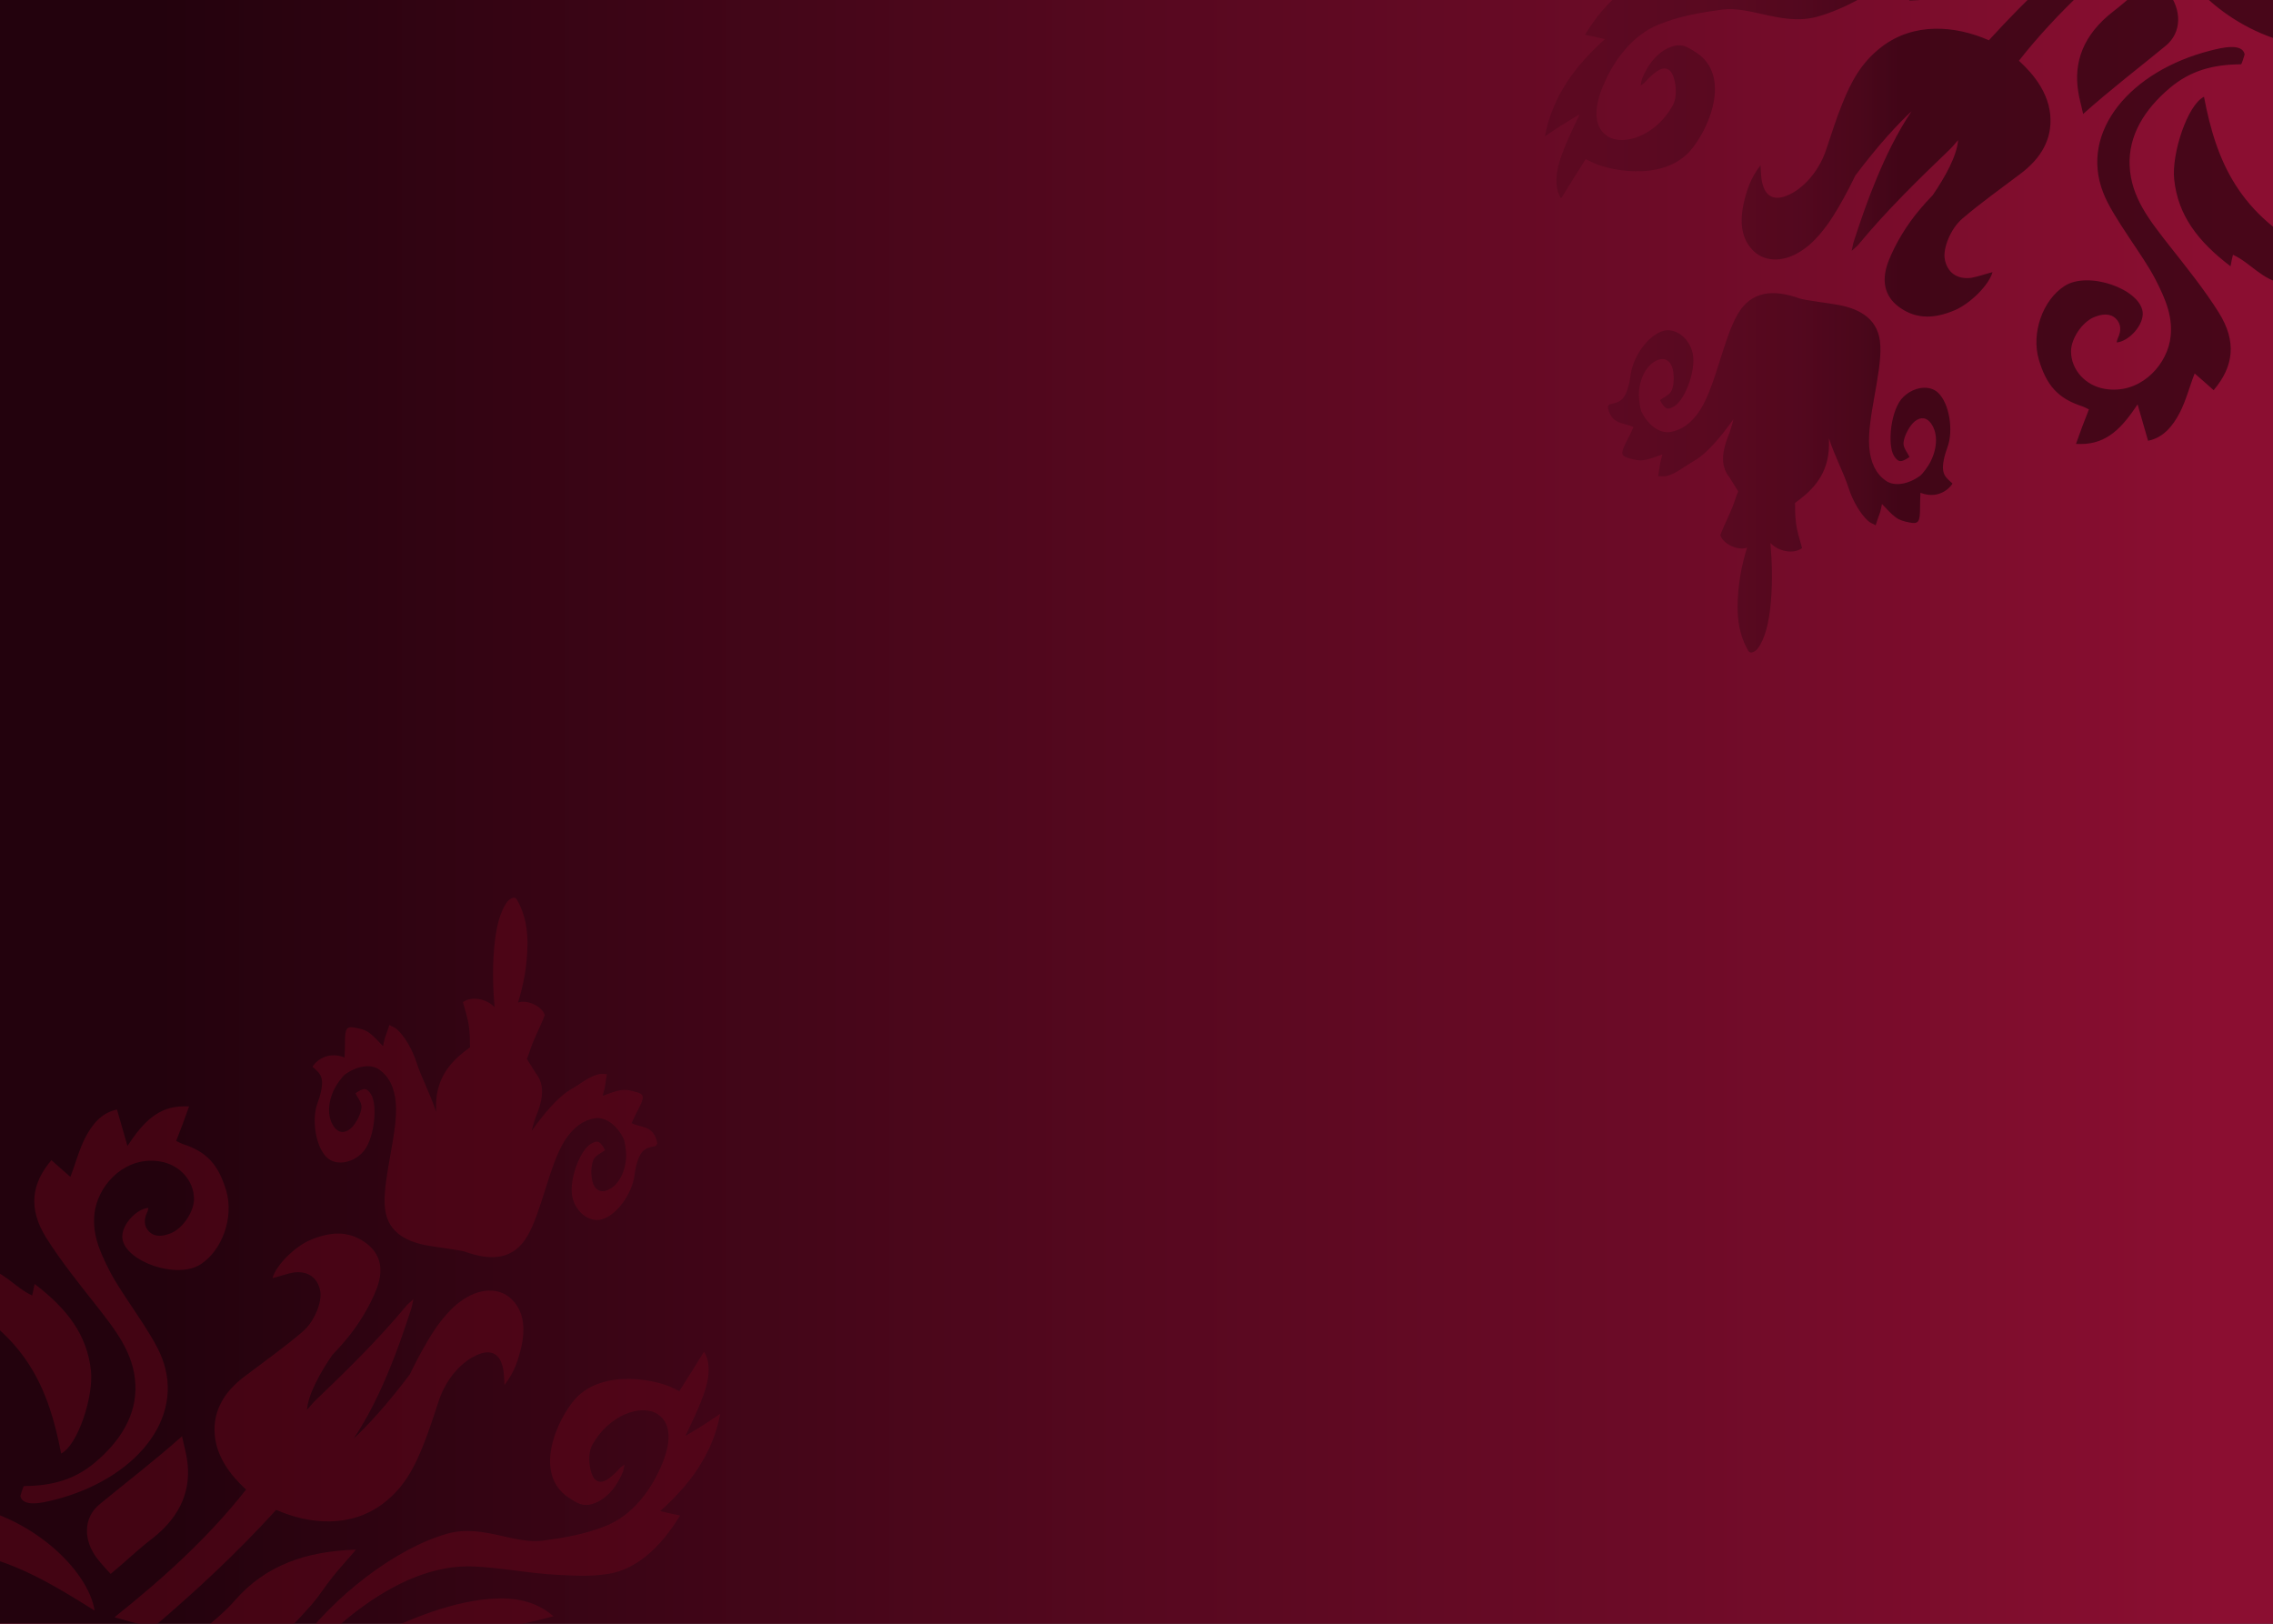
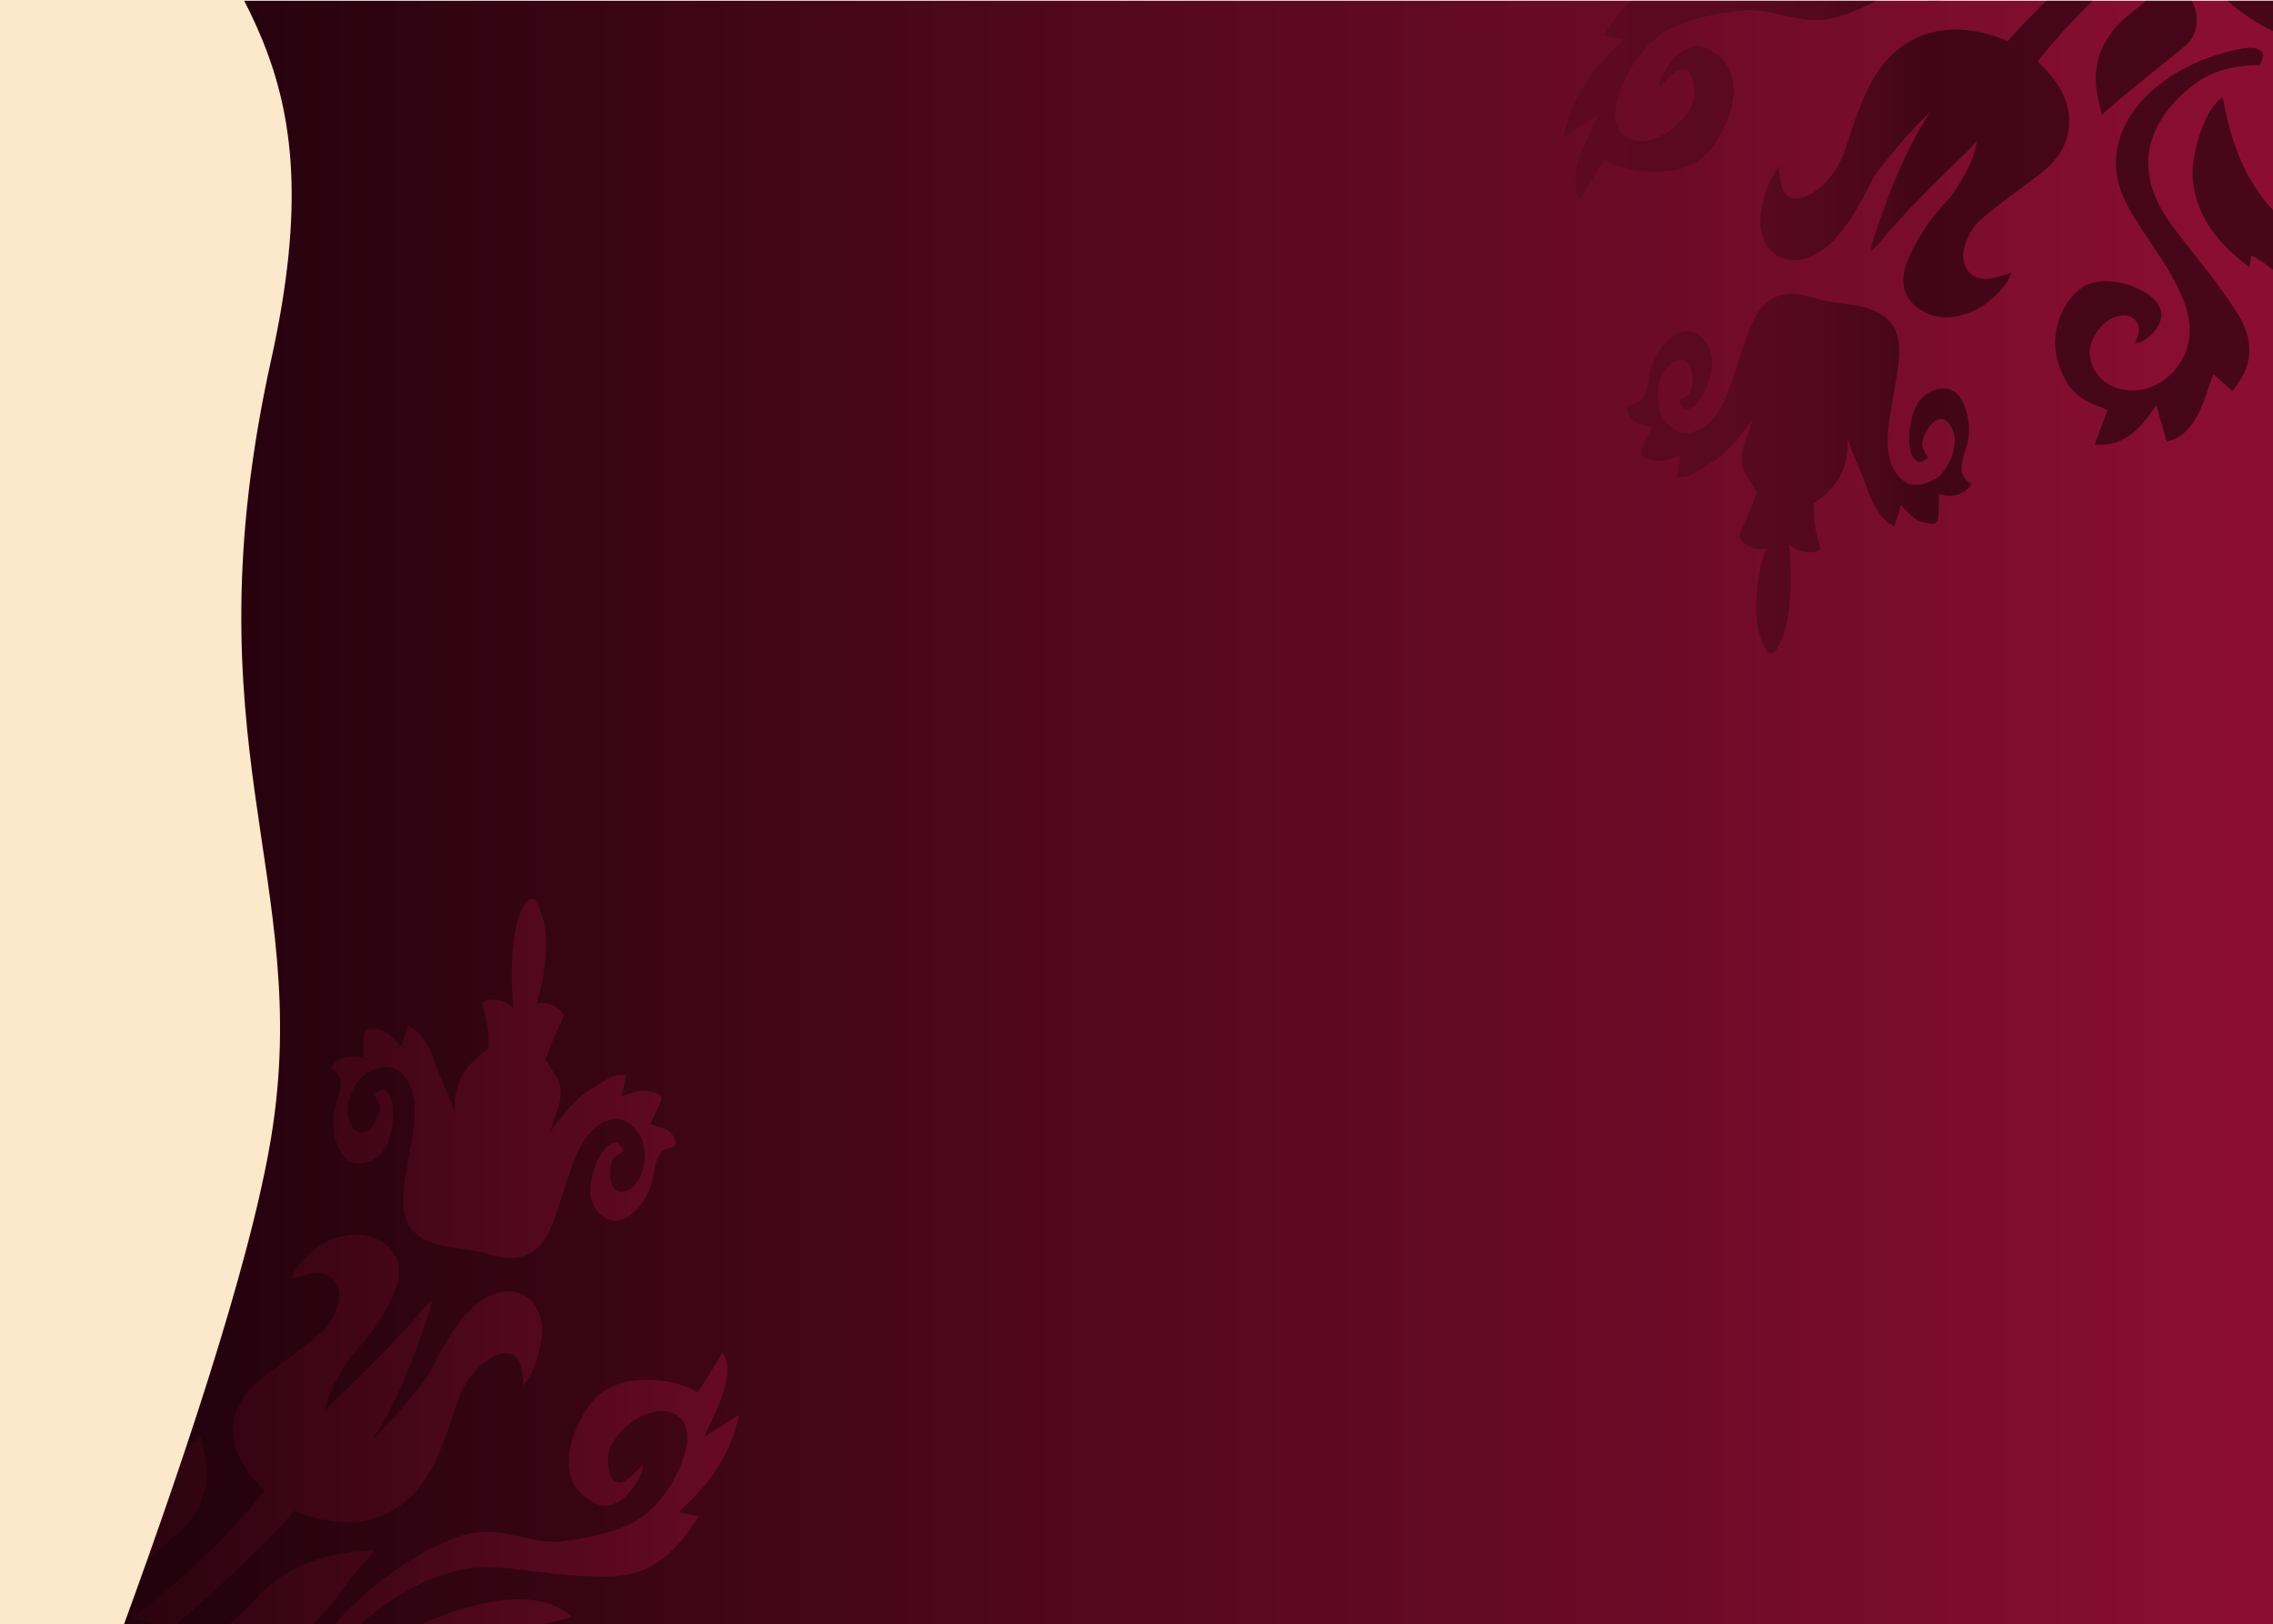
<svg xmlns="http://www.w3.org/2000/svg" xmlns:xlink="http://www.w3.org/1999/xlink" version="1.1" id="Layer_1" x="0px" y="0px" viewBox="0 0 2800 2000" style="enable-background:new 0 0 2800 2000;" xml:space="preserve">
  <style type="text/css">
- 	.st0{clip-path:url(#SVGID_3_);fill:url(#SVGID_4_);}
- 	.st1{opacity:0.5;clip-path:url(#SVGID_3_);fill:#640619;}
- 	.st2{opacity:0.65;clip-path:url(#SVGID_3_);fill:url(#SVGID_5_);}
+ 	.st0{fill:url(#SVGID_2_);}
+ 	.st1{clip-path:url(#SVGID_4_);fill:url(#SVGID_5_);}
+ 	.st2{display:none;fill:#FCE8CA;}
+ 	.st3{display:none;}
+ 	.st4{display:inline;}
+ 	.st5{fill:#FCE8CA;}
+ 	.st6{opacity:0.51;clip-path:url(#SVGID_7_);fill:url(#SVGID_8_);enable-background:new    ;}
+ 	.st7{opacity:0.65;clip-path:url(#SVGID_10_);fill:url(#SVGID_11_);enable-background:new    ;}
</style>
  <g>
-     <defs>
-       <polygon id="SVGID_1_" points="0,2000 0,0 2800,0 2800,2000   " />
-     </defs>
-     <linearGradient id="SVGID_2_" gradientUnits="userSpaceOnUse" x1="1.236651e-05" y1="1000" x2="156.049" y2="1000">
-       <stop offset="0" style="stop-color:#8B0E31" />
-       <stop offset="0.506" style="stop-color:#56081F" />
-       <stop offset="1" style="stop-color:#23020D" />
-     </linearGradient>
-     <use xlink:href="#SVGID_1_" style="overflow:visible;fill:url(#SVGID_2_);" />
-     <clipPath id="SVGID_3_">
-       <use xlink:href="#SVGID_1_" style="overflow:visible;" />
-     </clipPath>
-     <linearGradient id="SVGID_4_" gradientUnits="userSpaceOnUse" x1="-161.982" y1="1000" x2="2810.247" y2="1000">
-       <stop offset="1.717987e-02" style="stop-color:#23020D" />
-       <stop offset="0.12" style="stop-color:#23020D" />
-       <stop offset="0.524" style="stop-color:#56081F" />
-       <stop offset="0.734" style="stop-color:#6C0B27" />
-       <stop offset="0.975" style="stop-color:#8B0E31" />
-     </linearGradient>
-     <polygon class="st0" points="2845.3,-35.7 2845.3,2035.7 -45.3,2035.7 -45.3,-35.7  " />
-     <path class="st1" d="M603,1969.4c-51.9,4.4-109.1,28.2-164.1,57.9c86.7-3.2,169.6-17.1,242.8-36.5c-16.6-14.5-37.5-22-64.8-22   C612.5,1968.9,607.8,1969.1,603,1969.4 M289.1,1971.6c-13.3,15.4-31.9,29.7-47.8,43.6c29.8,5.2,59.2,8.5,88.6,10.3   c3.4-1.6,6.8-3.4,9.9-5.8c16.3-11.7,29.7-27.4,43.2-42.3c9.8-10.9,17.3-23.5,26.8-35.2c8.8-11.1,18.9-21.8,28.6-33.4   C378,1910.6,327.4,1927.5,289.1,1971.6 M-46,1863.9c-18.3-0.7-35.7-1.7-53.3-3.8c-0.2,1.5,19.5,20.4,31.1,29.2   c-8.4,7.1-16.2,13.5-24.2,19.9c84-3.3,146.4,35.6,208.9,74.5c-8-50.4-79.4-118.2-166-130.6C-48.3,1856.6-47.3,1859.9-46,1863.9    M122.7,1852.9c-20.5,16.7-20,44.7-3,66.7c5.7,7.5,12.2,13.9,16.6,19c17.8-14.6,33.1-29.6,50.3-42.8c38.2-29.4,49.2-63.5,43.7-98.7   c-1.2-8.6-3.8-17-6.1-28C189.7,1799.8,154.9,1826.3,122.7,1852.9 M836.9,1713.5c-1.6-0.9-4-1.8-6.5-3.1   c-18.2-10.2-86.2-25.5-121.1,12c-24,26.6-52.8,93.4-8.7,122.3c10.8,6.8,18.6,13.4,35.8,5.1c14.3-7.3,23.8-20.5,30.4-35.7   c1.3-2.8,1.5-5.8,2.4-10.1c-2.7,2.1-4.2,2.9-5.6,4.5c-14.2,15.5-22.5,19.5-29.4,14.8c-6.9-4.2-12.3-29.7-4.5-43.8   c20.9-37.5,60.3-50.1,79.8-38.1c15.5,9.6,19,30.2,6.6,60.8c-14.6,35.9-38.9,64.6-68.3,76.7c-26.8,11-53.1,15.3-79.4,18.8   c-16.4,1.9-32.6-1.9-49.6-5.7c-21.4-4.8-43.8-9.6-67.9-2.9c-65.1,18.6-141,78.5-184.2,138.5c8.6,0.5,17.2,0.7,25.9,0.7   c12.5-14.7,27.4-29.2,44.9-42.5c50.1-38.6,99.8-58.5,146.5-56.4c37,1.9,69.7,8.9,104,10.4c21,1,41.5,2.3,63.4-1.6   c30.6-5.6,60.4-29,86.3-71.5c-8.3-1.7-16-3.3-24.5-5.4c35.9-32.2,64.6-69.9,74-119.8c-14.9,10.3-28.6,18.9-43,27.3   c9.5-20,18.8-38.9,24.6-57.4c6.1-19.6,5.4-35.5-1.6-46.3C857,1681.4,847.9,1696.5,836.9,1713.5 M-11.1,1598.1   c-16.8-1-50.4-2.3-50.7-1c94.1,47.6,121.8,113,137.1,193.2c20.3-9.8,40.2-70.3,36.7-102c-4.7-44.1-29.2-76.2-69.4-106.8   c-1.1,6.1-1.8,9.6-3,14.2c-21.9-10-35.6-31.3-63.5-35.8C-19.4,1573.6-15.4,1585.7-11.1,1598.1 M382.2,1527.4L382.2,1527.4   c-19.2,8.2-42.2,31.1-46.5,46.9c9.4-2.4,18.1-5.6,26.2-7c17.6-2.2,29.5,6.5,32.6,22.8c2.6,13.9-7.6,38.3-21.6,50.1   c-22.8,19.5-47,36.6-70.6,54.5c-27.6,20.3-39.9,44.5-37.8,71.9c2.5,36.7,33.3,62.8,38.7,68.1c-47.8,60.7-104.5,111.3-162.1,157.3   c15.9,4.6,31.7,9,47.6,12.5c52-44.2,102.6-91.1,151.5-144.8c41.6,18.3,92.6,22.4,132.5-8.4c25.7-19.9,37.6-44,47.9-69.3   c7.8-19.1,13.8-38.6,20.4-58.1c9.2-26.5,28.4-47.9,48.6-55.8c18.5-7.2,29.6,1.9,31.2,26.1c0.1,3.2,0.3,6.2,0.7,11.5   c12.7-16.1,17.4-32.4,20.9-47.6c6.2-29-0.6-46.8-12.8-58.4c-14.5-13.5-38.8-14.6-63.5,4.2c-9.7,6.9-22,20.9-31,34.5   c-11.8,18-21.4,36.2-30.4,54.7c-29.2,38.8-53,64-69.2,79.1c18-26.9,31.7-55.4,43.6-84.2c10.4-24.9,19-50.1,27.3-75.5   c1.1-3.1,1.6-6.5,2.8-12.2c-4.4,4.2-6.9,5.8-8.8,8.3c-34.5,41.7-73.3,79.5-111.9,116.5c-3.8,3.6-6.8,7.7-10.4,11.6   c1.6-19.9,16.2-45.7,31.4-68c5.7-5.8,11-11.6,16.1-17.8c15.8-18.7,29.6-41.3,38.2-63.1c11.1-28.6,1.6-47-15-58.1   c-9.7-6.6-20.4-10.3-32.6-10.3C406.2,1519.5,394.7,1522.1,382.2,1527.4 M157,1411.5c-4.1-14.5-8.4-29.1-12.9-44.8   c-19.1,3.8-30.5,18.4-38.8,34.1c-8.1,15.6-12.3,32.9-18.6,48.8c-7.7-6.6-15.5-13.6-23.4-20.6c-24.7,29.2-28.7,59.7-6.4,95.5   c18.3,29.1,39.9,55.8,60.7,82.2c23.6,30.3,47.5,59.2,49.2,98.8c1.7,37-18.2,69.4-49.6,95.8c-25,21.1-52.7,28.9-87.5,29.1   c-1.1,0-4,10.3-4.6,12.3c3.1,14.5,29.1,7.9,42.1,4.6c98.2-24.9,161.7-99.4,132.2-174.9c-11.3-30-49.6-77.7-64.3-106.8   c-12.2-23.8-23.2-47.9-17.9-76.2c6.5-33.2,38.9-65.7,80.1-58.8c23.4,3.8,41.8,23.1,41.7,46.6c-0.2,15.1-13.1,35.1-28,41.6   c-9.7,4-19.7,5.5-27.2-1.6c-6.8-6.8-6.8-15.3-2.3-24.5c0.7-1.5,0.9-3.1,1.3-4.9c-15.1,1.2-34.1,21.8-32,37.9   c4,28.2,67.3,50.6,96.4,31.5c26.7-17.3,41-57.8,31.5-90.4c-9.3-31.5-23.4-48-53.4-57.6c-3.2-1.3-6-2.6-8.3-3.9   c6-15.1,10.9-28.2,15.9-42.5c-1.9-0.1-3.8-0.1-5.7-0.1C194.3,1362.5,175.8,1383.2,157,1411.5 M625.1,1110.5L625.1,1110.5   c-9.2,12.1-14.2,32.2-16.4,58.1c-2.2,26.2-1.3,49.7,0.6,72.1c-9.7-10.6-28.8-14.1-39-6.3c2.7,10.4,6.2,19.9,7.5,31   c1.1,7.8,1.1,16.3,1.2,24.6c-18,13.1-38.7,31-41.5,64.3c-0.5,5.3-0.3,10.2-0.3,15.3c-6.7-21.2-18.4-42.8-24.2-61.2   c-5.3-16.4-14.7-32.1-23.9-40.4c-2.7-2.7-6.2-3.5-9.4-5.5c-2,5.5-3.6,11.2-5.6,16.2c-0.8,2.5-1.2,5.1-2.2,10   c-6.2-6.4-11.1-12.2-17.3-16.7c-4.6-3.3-10.1-4.8-15.8-5.9c-11.8-2.6-13.8,0.2-13.8,17.4c0,5.6-0.2,11.6-0.5,19   c-25.7-9.9-39.9,10.9-39.4,11.5c5.4,5.1,10.2,8.2,11.4,16c1.2,7.4-1.7,19-5.4,29c-7.4,19.9-2.4,53.7,11.8,66.9   c10.2,9.5,29.2,7.7,42.6-5.3c15.5-14.4,20.2-58.7,11.6-72.6c-5.3-8.3-8.9-8.4-19.1-1.4c2.6,5.8,8,11.4,7.3,17.9   c-0.7,7.4-5.9,17.6-11.1,23.4c-7.2,7.8-15.3,8.5-21.1,2.1c-10.1-11.4-10.3-30.9-0.9-49.4c2.6-5.1,9.3-14.5,12.7-17.1   c14.5-10.6,31.7-13.6,42.3-6.1c11.8,8.4,19,21.9,20.4,41.9c2.7,35-15.4,89.5-13.7,124.3c1.2,32.2,24.2,45,50.9,50.2   c11.8,2.3,42.3,5.8,48.6,8.1c31.8,11.4,59.5,9.7,76.4-19.7c17.4-30.1,26.9-86.9,45.5-116.8c10.8-17,23.2-25.7,37.6-28.1   c13.1-1.8,26.9,8.4,35,24.6c2,3.8,3.3,15.2,3.5,21.1c-0.4,20.6-9.7,38-23.8,43.3c-8.4,3-15.3-1-17.9-11.3c-1.9-7.4-1.8-18.9,1.1-26   c2.3-6,9.5-8.4,14.5-12.4c-5.8-10.9-9.1-12.7-17.5-7.6c-14.2,8.5-28.9,49.3-21.7,69c5.6,17.6,21.8,27.7,35.2,23.9   c19-5.4,37.2-32,40.1-53.5c1.3-10.3,4.2-21.9,8.5-28.1c4.8-6.5,10.3-7.1,17.8-8.9c0.5-0.2,1-1.5,2-3c-4.1-22.5-19.6-18.9-31.7-25   c3.1-6.9,5.6-12.1,8.4-17.3c8-15.3,7.5-18.7-4.3-21.4c-5.4-1.5-11-2.9-16.8-1.9c-7.4,1-14.6,4.2-23,7c1.3-4.9,2.1-7.4,2.6-9.8   c0.8-5.6,1.9-11.5,2.7-17.1c-1.5,0.2-2.8,0.2-4,0c-2.4,0-4.7-0.2-7.2,0.5c-11.8,3.3-19.7,10.7-34.8,19.5c-14,8.3-32,29.2-46.7,50.2   c1.7-7.3,3.8-14.4,6.5-20.9c9.5-24.2,7.7-39.1-1.7-50.7l-10.7-17.3c1.1-2.5,2.3-5.5,3.4-8.9c5-16.2,12.6-28.8,18.6-44.9   c-2.7-10.2-20.9-19.7-32.9-15.5c6.8-21.9,11.5-45.8,11.7-73.6c-0.2-25.4-6.2-41-13-53.1c-1-1.7-2.5-2.5-3.9-2.5   C630.2,1106,627.3,1108,625.1,1110.5" />
-     <linearGradient id="SVGID_5_" gradientUnits="userSpaceOnUse" x1="1354.827" y1="342.47" x2="2340.937" y2="342.47">
-       <stop offset="0.225" style="stop-color:#56081F" />
-       <stop offset="0.624" style="stop-color:#54081E" />
-       <stop offset="0.768" style="stop-color:#4D071C" />
-       <stop offset="0.87" style="stop-color:#420618" />
-       <stop offset="0.953" style="stop-color:#310412" />
-       <stop offset="1" style="stop-color:#23020D" />
-     </linearGradient>
-     <path class="st2" d="M2187.2-59.8c51.9-4.4,109.1-28.2,164.1-57.9c-86.7,3.2-169.6,17.1-242.8,36.5c16.6,14.5,37.5,22,64.8,22   C2177.7-59.3,2182.4-59.6,2187.2-59.8 M2501.1-62.1c13.3-15.4,31.9-29.7,47.8-43.6c-29.8-5.2-59.2-8.5-88.6-10.3   c-3.4,1.6-6.8,3.4-9.9,5.8c-16.3,11.7-29.7,27.4-43.2,42.3c-9.8,10.9-17.3,23.5-26.8,35.2c-8.8,11.1-18.9,21.8-28.6,33.4   C2412.2-1.1,2462.9-18,2501.1-62.1 M2836.3,45.7c18.3,0.7,35.7,1.7,53.3,3.8c0.2-1.5-19.5-20.4-31.1-29.2   c8.4-7.1,16.2-13.5,24.2-19.9c-84,3.3-146.4-35.6-208.9-74.5c8,50.4,79.4,118.2,166,130.6C2838.6,52.9,2837.6,49.6,2836.3,45.7    M2667.6,56.6c20.5-16.7,20-44.7,3-66.7c-5.7-7.5-12.2-13.9-16.6-19c-17.8,14.6-33.1,29.6-50.3,42.8   c-38.2,29.4-49.2,63.5-43.7,98.7c1.2,8.6,3.8,17,6.1,28C2600.5,109.7,2635.3,83.2,2667.6,56.6 M1953.3,196c1.6,0.9,4,1.8,6.5,3.1   c18.2,10.2,86.2,25.5,121.1-12c24-26.6,52.8-93.4,8.7-122.3c-10.8-6.8-18.6-13.4-35.8-5.1c-14.3,7.3-23.8,20.5-30.4,35.7   c-1.3,2.8-1.5,5.8-2.4,10.1c2.7-2.1,4.2-2.9,5.6-4.5c14.2-15.5,22.5-19.5,29.4-14.8c6.9,4.2,12.3,29.7,4.5,43.8   c-20.9,37.5-60.3,50.1-79.8,38.1c-15.5-9.6-19-30.2-6.6-60.8c14.6-35.9,38.9-64.6,68.3-76.7c26.8-11,53.1-15.3,79.4-18.8   c16.4-1.9,32.6,1.9,49.6,5.7c21.4,4.8,43.8,9.6,67.9,2.9c65.1-18.6,141-78.5,184.2-138.5c-8.6-0.5-17.2-0.7-25.9-0.7   c-12.5,14.7-27.4,29.2-44.9,42.5c-50.1,38.6-99.8,58.5-146.5,56.4c-37-1.9-69.7-8.9-104-10.4c-21-1-41.5-2.3-63.4,1.6   c-30.6,5.6-60.4,29-86.3,71.5c8.3,1.7,16,3.3,24.5,5.4c-35.9,32.2-64.6,69.9-74,119.8c14.9-10.3,28.6-18.9,43-27.3   c-9.5,20-18.8,38.9-24.6,57.4c-6.1,19.6-5.4,35.5,1.6,46.3C1933.2,228.1,1942.4,213.1,1953.3,196 M2801.4,311.4   c16.8,1,50.4,2.3,50.7,1c-94.1-47.6-121.8-113-137.1-193.2c-20.3,9.8-40.2,70.3-36.7,102c4.7,44.1,29.2,76.2,69.4,106.8   c1.1-6.1,1.8-9.6,3-14.2c21.9,10,35.6,31.3,63.5,35.8C2809.7,335.9,2805.6,323.9,2801.4,311.4 M2408,382.1L2408,382.1   c19.2-8.2,42.2-31.1,46.5-46.9c-9.4,2.4-18.1,5.6-26.2,7c-17.6,2.2-29.5-6.5-32.6-22.8c-2.6-13.9,7.6-38.3,21.6-50.1   c22.8-19.5,47-36.6,70.6-54.5c27.6-20.3,39.9-44.5,37.8-71.9c-2.5-36.7-33.3-62.8-38.7-68.1c47.8-60.7,104.5-111.3,162.1-157.3   c-15.9-4.6-31.7-9-47.6-12.5C2549.6-51,2499-4.1,2450,49.6c-41.6-18.3-92.6-22.4-132.5,8.4c-25.7,19.9-37.6,44-47.9,69.3   c-7.8,19.1-13.8,38.6-20.4,58.1c-9.2,26.5-28.4,47.9-48.6,55.8c-18.5,7.2-29.6-1.9-31.2-26.1c-0.1-3.2-0.3-6.2-0.7-11.5   c-12.7,16.1-17.4,32.4-20.9,47.6c-6.2,29,0.6,46.8,12.8,58.4c14.5,13.5,38.8,14.6,63.5-4.2c9.7-6.9,22-20.9,31-34.5   c11.8-18,21.4-36.2,30.4-54.7c29.2-38.8,53-64,69.2-79.1c-18,26.9-31.7,55.4-43.6,84.2c-10.4,24.9-19,50.1-27.3,75.5   c-1.1,3.1-1.6,6.5-2.8,12.2c4.4-4.2,6.9-5.8,8.8-8.3c34.5-41.7,73.3-79.5,111.9-116.5c3.8-3.6,6.8-7.7,10.4-11.6   c-1.6,19.9-16.2,45.7-31.4,68c-5.7,5.8-11,11.6-16.1,17.8c-15.8,18.7-29.6,41.3-38.2,63.1c-11.1,28.6-1.6,47,15,58.1   c9.7,6.6,20.4,10.3,32.6,10.3C2384.1,390,2395.5,387.4,2408,382.1 M2633.2,498.1c4.1,14.5,8.4,29.1,12.9,44.8   c19.1-3.8,30.5-18.4,38.8-34.1c8.1-15.6,12.3-32.9,18.6-48.8c7.7,6.6,15.5,13.6,23.4,20.6c24.7-29.2,28.7-59.7,6.4-95.5   c-18.3-29.1-39.9-55.8-60.7-82.2c-23.6-30.3-47.5-59.2-49.2-98.8c-1.7-37,18.2-69.4,49.6-95.8c25-21.1,52.7-28.9,87.5-29.1   c1.1,0,4-10.3,4.6-12.3c-3.1-14.5-29.1-7.9-42.1-4.6c-98.2,24.9-161.7,99.4-132.2,174.9c11.3,30,49.6,77.7,64.3,106.8   c12.2,23.8,23.2,47.9,17.9,76.2c-6.5,33.2-38.9,65.7-80.1,58.8c-23.4-3.8-41.8-23.1-41.7-46.6c0.2-15.1,13.1-35.1,28-41.6   c9.7-4,19.7-5.5,27.2,1.6c6.8,6.8,6.8,15.3,2.3,24.5c-0.7,1.5-0.9,3.1-1.3,4.9c15.1-1.2,34.1-21.8,32-37.9   c-4-28.2-67.3-50.6-96.4-31.5c-26.7,17.3-41,57.8-31.5,90.4c9.3,31.5,23.4,48,53.4,57.6c3.2,1.3,6,2.6,8.3,3.9   c-6,15.1-10.9,28.2-15.9,42.5c1.9,0.1,3.8,0.1,5.7,0.1C2595.9,547,2614.4,526.3,2633.2,498.1 M2165.1,799L2165.1,799   c9.2-12.1,14.2-32.2,16.4-58.1c2.2-26.2,1.3-49.7-0.6-72.1c9.7,10.6,28.8,14.1,39,6.3c-2.7-10.4-6.2-19.9-7.5-31   c-1.1-7.8-1.1-16.3-1.2-24.6c18-13.1,38.7-31,41.5-64.3c0.5-5.3,0.3-10.2,0.3-15.3c6.7,21.2,18.4,42.8,24.2,61.2   c5.3,16.4,14.7,32.1,23.9,40.4c2.7,2.7,6.2,3.5,9.4,5.5c2-5.5,3.6-11.2,5.6-16.2c0.8-2.5,1.2-5.1,2.2-10   c6.2,6.4,11.1,12.2,17.3,16.7c4.6,3.3,10.1,4.8,15.8,5.9c11.8,2.6,13.8-0.2,13.8-17.4c0-5.6,0.2-11.6,0.5-19   c25.7,9.9,39.9-10.9,39.4-11.5c-5.4-5.1-10.2-8.2-11.4-16c-1.2-7.4,1.7-19,5.4-29c7.4-19.9,2.4-53.7-11.8-66.9   c-10.2-9.5-29.2-7.7-42.6,5.3c-15.5,14.4-20.2,58.7-11.6,72.6c5.3,8.3,8.9,8.4,19.1,1.4c-2.6-5.8-8-11.4-7.3-17.9   c0.7-7.4,5.9-17.6,11.1-23.4c7.2-7.8,15.3-8.5,21.1-2.1c10.1,11.4,10.3,30.9,0.9,49.4c-2.6,5.1-9.3,14.5-12.7,17.1   c-14.5,10.6-31.7,13.6-42.3,6.1c-11.8-8.4-19-21.9-20.4-41.9c-2.7-35,15.4-89.5,13.7-124.3c-1.2-32.2-24.2-45-50.9-50.2   c-11.8-2.3-42.3-5.8-48.6-8.1c-31.8-11.4-59.5-9.7-76.4,19.7c-17.4,30.1-26.9,86.9-45.5,116.8c-10.8,17-23.2,25.7-37.6,28.1   c-13.1,1.8-26.9-8.4-35-24.6c-2-3.8-3.3-15.2-3.5-21.1c0.4-20.6,9.7-38,23.8-43.3c8.4-3,15.3,1,17.9,11.3c1.9,7.4,1.8,18.9-1.1,26   c-2.3,6-9.5,8.4-14.5,12.4c5.8,10.9,9.1,12.7,17.5,7.6c14.2-8.5,28.9-49.3,21.7-69c-5.6-17.6-21.8-27.7-35.2-23.9   c-19,5.4-37.2,32-40.1,53.5c-1.3,10.3-4.2,21.9-8.5,28.1c-4.8,6.5-10.3,7.1-17.8,8.9c-0.5,0.2-1,1.5-2,3   c4.1,22.5,19.6,18.9,31.7,25c-3.1,6.9-5.6,12.1-8.4,17.3c-8,15.3-7.5,18.7,4.3,21.4c5.4,1.5,11,2.9,16.8,1.9c7.4-1,14.6-4.2,23-7   c-1.3,4.9-2.1,7.4-2.6,9.8c-0.8,5.6-1.9,11.5-2.7,17.1c1.5-0.2,2.8-0.2,4,0c2.4,0,4.7,0.2,7.2-0.5c11.8-3.3,19.7-10.7,34.8-19.5   c14-8.3,32-29.2,46.7-50.2c-1.7,7.3-3.8,14.4-6.5,20.9c-9.5,24.2-7.7,39.1,1.7,50.7l10.7,17.3c-1.1,2.5-2.3,5.5-3.4,8.9   c-5,16.2-12.6,28.8-18.6,44.9c2.7,10.2,20.9,19.7,32.9,15.5c-6.8,21.9-11.5,45.8-11.7,73.6c0.2,25.4,6.2,41,13,53.1   c1,1.7,2.5,2.5,3.9,2.5C2160,803.6,2162.9,801.6,2165.1,799" />
+     <g>
+       <linearGradient id="SVGID_2_" gradientUnits="userSpaceOnUse" x1="23" y1="999" x2="179.049" y2="999" gradientTransform="matrix(1 0 0 -1 0 2000)">
+         <stop offset="0" style="stop-color:#8B0E31" />
+         <stop offset="0.506" style="stop-color:#56081F" />
+         <stop offset="1" style="stop-color:#23020D" />
+       </linearGradient>
+       <polygon id="SVGID_1_" class="st0" points="23,2001 23,1 2823,1 2823,2001   " />
+     </g>
+     <g>
+       <defs>
+         <rect id="SVGID_3_" x="23" y="1" width="2800" height="2000" />
+       </defs>
+       <clipPath id="SVGID_4_">
+         <use xlink:href="#SVGID_3_" style="overflow:visible;" />
+       </clipPath>
+       <linearGradient id="SVGID_5_" gradientUnits="userSpaceOnUse" x1="-138.982" y1="999" x2="2833.247" y2="999" gradientTransform="matrix(1 0 0 -1 0 2000)">
+         <stop offset="1.717987e-02" style="stop-color:#23020D" />
+         <stop offset="0.12" style="stop-color:#23020D" />
+         <stop offset="0.524" style="stop-color:#56081F" />
+         <stop offset="0.734" style="stop-color:#6C0B27" />
+         <stop offset="0.975" style="stop-color:#8B0E31" />
+       </linearGradient>
+       <polygon class="st1" points="2868.3,-34.7 2868.3,2036.7 -22.3,2036.7 -22.3,-34.7   " />
+     </g>
+     <g>
+       <polygon class="st2" points="123.9,2084.7 -38.2,2084.7 -34.9,-34.7 127.1,-34.7   " />
+       <g class="st3">
+         <g class="st4">
+           <g>
+             <polygon class="st5" points="235.2,127.1 120.7,0.2 120.7,253.9      " />
+             <polygon class="st5" points="235.2,380.8 120.7,253.9 120.7,507.6      " />
+           </g>
+           <g>
+             <polygon class="st5" points="235.2,634.5 120.7,507.6 120.7,761.3      " />
+             <polygon class="st5" points="235.2,888.2 120.7,761.3 120.7,1015      " />
+           </g>
+         </g>
+         <g class="st4">
+           <g>
+             <polygon class="st5" points="235.2,1151.1 120.7,1024.2 120.7,1277.9      " />
+             <polygon class="st5" points="235.2,1404.8 120.7,1277.9 120.7,1531.6      " />
+           </g>
+           <g>
+             <polygon class="st5" points="235.2,1658.5 120.7,1531.6 120.7,1785.3      " />
+             <polygon class="st5" points="235.2,1912.2 120.7,1785.3 120.7,2039      " />
+           </g>
+         </g>
+       </g>
+     </g>
+     <g>
+       <defs>
+         <rect id="SVGID_6_" x="23" y="1" width="2800" height="2000" />
+       </defs>
+       <clipPath id="SVGID_7_">
+         <use xlink:href="#SVGID_6_" style="overflow:visible;" />
+       </clipPath>
+       <linearGradient id="SVGID_8_" gradientUnits="userSpaceOnUse" x1="-76.302" y1="1568" x2="910.2" y2="1568">
+         <stop offset="1.717987e-02" style="stop-color:#23020D" />
+         <stop offset="0.12" style="stop-color:#23020D" />
+         <stop offset="0.524" style="stop-color:#56081F" />
+         <stop offset="0.734" style="stop-color:#6C0B27" />
+         <stop offset="0.975" style="stop-color:#8B0E31" />
+       </linearGradient>
+       <path class="st6" d="M626,1970.4c-51.9,4.4-109.1,28.2-164.1,57.9c86.7-3.2,169.6-17.1,242.8-36.5c-16.6-14.5-37.5-22-64.8-22    C635.5,1969.9,630.8,1970.1,626,1970.4 M312.1,1972.6c-13.3,15.4-31.9,29.7-47.8,43.6c29.8,5.2,59.2,8.5,88.6,10.3    c3.4-1.6,6.8-3.4,9.9-5.8c16.3-11.7,29.7-27.4,43.2-42.3c9.8-10.9,17.3-23.5,26.8-35.2c8.8-11.1,18.9-21.8,28.6-33.4    C401,1911.6,350.4,1928.5,312.1,1972.6 M-23,1864.9c-18.3-0.7-35.7-1.7-53.3-3.8c-0.2,1.5,19.5,20.4,31.1,29.2    c-8.4,7.1-16.2,13.5-24.2,19.9c84-3.3,146.4,35.6,208.9,74.5c-8-50.4-79.4-118.2-166-130.6C-25.3,1857.6-24.3,1860.9-23,1864.9     M145.7,1853.9c-20.5,16.7-20,44.7-3,66.7c5.7,7.5,12.2,13.9,16.6,19c17.8-14.6,33.1-29.6,50.3-42.8    c38.2-29.4,49.2-63.5,43.7-98.7c-1.2-8.6-3.8-17-6.1-28C212.7,1800.8,177.9,1827.3,145.7,1853.9 M859.9,1714.5    c-1.6-0.9-4-1.8-6.5-3.1c-18.2-10.2-86.2-25.5-121.1,12c-24,26.6-52.8,93.4-8.7,122.3c10.8,6.8,18.6,13.4,35.8,5.1    c14.3-7.3,23.8-20.5,30.4-35.7c1.3-2.8,1.5-5.8,2.4-10.1c-2.7,2.1-4.2,2.9-5.6,4.5c-14.2,15.5-22.5,19.5-29.4,14.8    c-6.9-4.2-12.3-29.7-4.5-43.8c20.9-37.5,60.3-50.1,79.8-38.1c15.5,9.6,19,30.2,6.6,60.8c-14.6,35.9-38.9,64.6-68.3,76.7    c-26.8,11-53.1,15.3-79.4,18.8c-16.4,1.9-32.6-1.9-49.6-5.7c-21.4-4.8-43.8-9.6-67.9-2.9c-65.1,18.6-141,78.5-184.2,138.5    c8.6,0.5,17.2,0.7,25.9,0.7c12.5-14.7,27.4-29.2,44.9-42.5c50.1-38.6,99.8-58.5,146.5-56.4c37,1.9,69.7,8.9,104,10.4    c21,1,41.5,2.3,63.4-1.6c30.6-5.6,60.4-29,86.3-71.5c-8.3-1.7-16-3.3-24.5-5.4c35.9-32.2,64.6-69.9,74-119.8    c-14.9,10.3-28.6,18.9-43,27.3c9.5-20,18.8-38.9,24.6-57.4c6.1-19.6,5.4-35.5-1.6-46.3C880,1682.4,870.9,1697.5,859.9,1714.5     M11.9,1599.1c-16.8-1-50.4-2.3-50.7-1c94.1,47.6,121.8,113,137.1,193.2c20.3-9.8,40.2-70.3,36.7-102    c-4.7-44.1-29.2-76.2-69.4-106.8c-1.1,6.1-1.8,9.6-3,14.2c-21.9-10-35.6-31.3-63.5-35.8C3.6,1574.6,7.6,1586.7,11.9,1599.1     M405.2,1528.4L405.2,1528.4c-19.2,8.2-42.2,31.1-46.5,46.9c9.4-2.4,18.1-5.6,26.2-7c17.6-2.2,29.5,6.5,32.6,22.8    c2.6,13.9-7.6,38.3-21.6,50.1c-22.8,19.5-47,36.6-70.6,54.5c-27.6,20.3-39.9,44.5-37.8,71.9c2.5,36.7,33.3,62.8,38.7,68.1    c-47.8,60.7-104.5,111.3-162.1,157.3c15.9,4.6,31.7,9,47.6,12.5c52-44.2,102.6-91.1,151.5-144.8c41.6,18.3,92.6,22.4,132.5-8.4    c25.7-19.9,37.6-44,47.9-69.3c7.8-19.1,13.8-38.6,20.4-58.1c9.2-26.5,28.4-47.9,48.6-55.8c18.5-7.2,29.6,1.9,31.2,26.1    c0.1,3.2,0.3,6.2,0.7,11.5c12.7-16.1,17.4-32.4,20.9-47.6c6.2-29-0.6-46.8-12.8-58.4c-14.5-13.5-38.8-14.6-63.5,4.2    c-9.7,6.9-22,20.9-31,34.5c-11.8,18-21.4,36.2-30.4,54.7c-29.2,38.8-53,64-69.2,79.1c18-26.9,31.7-55.4,43.6-84.2    c10.4-24.9,19-50.1,27.3-75.5c1.1-3.1,1.6-6.5,2.8-12.2c-4.4,4.2-6.9,5.8-8.8,8.3c-34.5,41.7-73.3,79.5-111.9,116.5    c-3.8,3.6-6.8,7.7-10.4,11.6c1.6-19.9,16.2-45.7,31.4-68c5.7-5.8,11-11.6,16.1-17.8c15.8-18.7,29.6-41.3,38.2-63.1    c11.1-28.6,1.6-47-15-58.1c-9.7-6.6-20.4-10.3-32.6-10.3C429.2,1520.5,417.7,1523.1,405.2,1528.4 M180,1412.5    c-4.1-14.5-8.4-29.1-12.9-44.8c-19.1,3.8-30.5,18.4-38.8,34.1c-8.1,15.6-12.3,32.9-18.6,48.8c-7.7-6.6-15.5-13.6-23.4-20.6    c-24.7,29.2-28.7,59.7-6.4,95.5c18.3,29.1,39.9,55.8,60.7,82.2c23.6,30.3,47.5,59.2,49.2,98.8c1.7,37-18.2,69.4-49.6,95.8    c-25,21.1-52.7,28.9-87.5,29.1c-1.1,0-4,10.3-4.6,12.3c3.1,14.5,29.1,7.9,42.1,4.6c98.2-24.9,161.7-99.4,132.2-174.9    c-11.3-30-49.6-77.7-64.3-106.8c-12.2-23.8-23.2-47.9-17.9-76.2c6.5-33.2,38.9-65.7,80.1-58.8c23.4,3.8,41.8,23.1,41.7,46.6    c-0.2,15.1-13.1,35.1-28,41.6c-9.7,4-19.7,5.5-27.2-1.6c-6.8-6.8-6.8-15.3-2.3-24.5c0.7-1.5,0.9-3.1,1.3-4.9    c-15.1,1.2-34.1,21.8-32,37.9c4,28.2,67.3,50.6,96.4,31.5c26.7-17.3,41-57.8,31.5-90.4c-9.3-31.5-23.4-48-53.4-57.6    c-3.2-1.3-6-2.6-8.3-3.9c6-15.1,10.9-28.2,15.9-42.5c-1.9-0.1-3.8-0.1-5.7-0.1C217.3,1363.5,198.8,1384.2,180,1412.5     M648.1,1111.5L648.1,1111.5c-9.2,12.1-14.2,32.2-16.4,58.1c-2.2,26.2-1.3,49.7,0.6,72.1c-9.7-10.6-28.8-14.1-39-6.3    c2.7,10.4,6.2,19.9,7.5,31c1.1,7.8,1.1,16.3,1.2,24.6c-18,13.1-38.7,31-41.5,64.3c-0.5,5.3-0.3,10.2-0.3,15.3    c-6.7-21.2-18.4-42.8-24.2-61.2c-5.3-16.4-14.7-32.1-23.9-40.4c-2.7-2.7-6.2-3.5-9.4-5.5c-2,5.5-3.6,11.2-5.6,16.2    c-0.8,2.5-1.2,5.1-2.2,10c-6.2-6.4-11.1-12.2-17.3-16.7c-4.6-3.3-10.1-4.8-15.8-5.9c-11.8-2.6-13.8,0.2-13.8,17.4    c0,5.6-0.2,11.6-0.5,19c-25.7-9.9-39.9,10.9-39.4,11.5c5.4,5.1,10.2,8.2,11.4,16c1.2,7.4-1.7,19-5.4,29    c-7.4,19.9-2.4,53.7,11.8,66.9c10.2,9.5,29.2,7.7,42.6-5.3c15.5-14.4,20.2-58.7,11.6-72.6c-5.3-8.3-8.9-8.4-19.1-1.4    c2.6,5.8,8,11.4,7.3,17.9c-0.7,7.4-5.9,17.6-11.1,23.4c-7.2,7.8-15.3,8.5-21.1,2.1c-10.1-11.4-10.3-30.9-0.9-49.4    c2.6-5.1,9.3-14.5,12.7-17.1c14.5-10.6,31.7-13.6,42.3-6.1c11.8,8.4,19,21.9,20.4,41.9c2.7,35-15.4,89.5-13.7,124.3    c1.2,32.2,24.2,45,50.9,50.2c11.8,2.3,42.3,5.8,48.6,8.1c31.8,11.4,59.5,9.7,76.4-19.7c17.4-30.1,26.9-86.9,45.5-116.8    c10.8-17,23.2-25.7,37.6-28.1c13.1-1.8,26.9,8.4,35,24.6c2,3.8,3.3,15.2,3.5,21.1c-0.4,20.6-9.7,38-23.8,43.3    c-8.4,3-15.3-1-17.9-11.3c-1.9-7.4-1.8-18.9,1.1-26c2.3-6,9.5-8.4,14.5-12.4c-5.8-10.9-9.1-12.7-17.5-7.6    c-14.2,8.5-28.9,49.3-21.7,69c5.6,17.6,21.8,27.7,35.2,23.9c19-5.4,37.2-32,40.1-53.5c1.3-10.3,4.2-21.9,8.5-28.1    c4.8-6.5,10.3-7.1,17.8-8.9c0.5-0.2,1-1.5,2-3c-4.1-22.5-19.6-18.9-31.7-25c3.1-6.9,5.6-12.1,8.4-17.3c8-15.3,7.5-18.7-4.3-21.4    c-5.4-1.5-11-2.9-16.8-1.9c-7.4,1-14.6,4.2-23,7c1.3-4.9,2.1-7.4,2.6-9.8c0.8-5.6,1.9-11.5,2.7-17.1c-1.5,0.2-2.8,0.2-4,0    c-2.4,0-4.7-0.2-7.2,0.5c-11.8,3.3-19.7,10.7-34.8,19.5c-14,8.3-32,29.2-46.7,50.2c1.7-7.3,3.8-14.4,6.5-20.9    c9.5-24.2,7.7-39.1-1.7-50.7l-10.7-17.3c1.1-2.5,2.3-5.5,3.4-8.9c5-16.2,12.6-28.8,18.6-44.9c-2.7-10.2-20.9-19.7-32.9-15.5    c6.8-21.9,11.5-45.8,11.7-73.6c-0.2-25.4-6.2-41-13-53.1c-1-1.7-2.5-2.5-3.9-2.5C653.2,1107,650.3,1109,648.1,1111.5" />
+     </g>
+     <path class="st5" d="M-248.6-331.6c0,0,316.8-132.5,420.5,97.9S417.6,64.9,334.1,442.8c-104.5,473.1,51.9,639.9,0,957.6   S-24,2456.2-24,2456.2s-160.3-1701-154.6-1724S-248.6-331.6-248.6-331.6z" />
+     <g>
+       <defs>
+         <rect id="SVGID_9_" x="23" y="1" width="2800" height="2000" />
+       </defs>
+       <clipPath id="SVGID_10_">
+         <use xlink:href="#SVGID_9_" style="overflow:visible;" />
+       </clipPath>
+       <linearGradient id="SVGID_11_" gradientUnits="userSpaceOnUse" x1="1377.827" y1="1656.5" x2="2364.428" y2="1656.5" gradientTransform="matrix(1 0 0 -1 0 2000)">
+         <stop offset="0.225" style="stop-color:#56081F" />
+         <stop offset="0.624" style="stop-color:#54081E" />
+         <stop offset="0.768" style="stop-color:#4D071C" />
+         <stop offset="0.87" style="stop-color:#420618" />
+         <stop offset="0.953" style="stop-color:#310412" />
+         <stop offset="1" style="stop-color:#23020D" />
+       </linearGradient>
+       <path class="st7" d="M2210.2-58.8c51.9-4.4,109.1-28.2,164.1-57.9c-86.7,3.2-169.6,17.1-242.8,36.5c16.6,14.5,37.5,22,64.8,22    C2200.7-58.3,2205.4-58.6,2210.2-58.8 M2524.1-61.1c13.3-15.4,31.9-29.7,47.8-43.6c-29.8-5.2-59.2-8.5-88.6-10.3    c-3.4,1.6-6.8,3.4-9.9,5.8c-16.3,11.7-29.7,27.4-43.2,42.3c-9.8,10.9-17.3,23.5-26.8,35.2c-8.8,11.1-18.9,21.8-28.6,33.4    C2435.2-0.1,2485.9-17,2524.1-61.1 M2859.3,46.7c18.3,0.7,35.7,1.7,53.3,3.8c0.2-1.5-19.5-20.4-31.1-29.2    c8.4-7.1,16.2-13.5,24.2-19.9c-84,3.3-146.4-35.6-208.9-74.5c8,50.4,79.4,118.2,166,130.6C2861.6,53.9,2860.6,50.6,2859.3,46.7     M2690.6,57.6c20.5-16.7,20-44.7,3-66.7c-5.7-7.5-12.2-13.9-16.6-19c-17.8,14.6-33.1,29.6-50.3,42.8    c-38.2,29.4-49.2,63.5-43.7,98.7c1.2,8.6,3.8,17,6.1,28C2623.5,110.7,2658.3,84.2,2690.6,57.6 M1976.3,197c1.6,0.9,4,1.8,6.5,3.1    c18.2,10.2,86.2,25.5,121.1-12c24-26.6,52.8-93.4,8.7-122.3c-10.8-6.8-18.6-13.4-35.8-5.1c-14.3,7.3-23.8,20.5-30.4,35.7    c-1.3,2.8-1.5,5.8-2.4,10.1c2.7-2.1,4.2-2.9,5.6-4.5c14.2-15.5,22.5-19.5,29.4-14.8c6.9,4.2,12.3,29.7,4.5,43.8    c-20.9,37.5-60.3,50.1-79.8,38.1c-15.5-9.6-19-30.2-6.6-60.8c14.6-35.9,38.9-64.6,68.3-76.7c26.8-11,53.1-15.3,79.4-18.8    c16.4-1.9,32.6,1.9,49.6,5.7c21.4,4.8,43.8,9.6,67.9,2.9c65.1-18.6,141-78.5,184.2-138.5c-8.6-0.5-17.2-0.7-25.9-0.7    c-12.5,14.7-27.4,29.2-44.9,42.5c-50.1,38.6-99.8,58.5-146.5,56.4c-37-1.9-69.7-8.9-104-10.4c-21-1-41.5-2.3-63.4,1.6    c-30.6,5.6-60.4,29-86.3,71.5c8.3,1.7,16,3.3,24.5,5.4c-35.9,32.2-64.6,69.9-74,119.8c14.9-10.3,28.6-18.9,43-27.3    c-9.5,20-18.8,38.9-24.6,57.4c-6.1,19.6-5.4,35.5,1.6,46.3C1956.2,229.1,1965.4,214.1,1976.3,197 M2824.4,312.4    c16.8,1,50.4,2.3,50.7,1c-94.1-47.6-121.8-113-137.1-193.2c-20.3,9.8-40.2,70.3-36.7,102c4.7,44.1,29.2,76.2,69.4,106.8    c1.1-6.1,1.8-9.6,3-14.2c21.9,10,35.6,31.3,63.5,35.8C2832.7,336.9,2828.6,324.9,2824.4,312.4 M2431,383.1L2431,383.1    c19.2-8.2,42.2-31.1,46.5-46.9c-9.4,2.4-18.1,5.6-26.2,7c-17.6,2.2-29.5-6.5-32.6-22.8c-2.6-13.9,7.6-38.3,21.6-50.1    c22.8-19.5,47-36.6,70.6-54.5c27.6-20.3,39.9-44.5,37.8-71.9c-2.5-36.7-33.3-62.8-38.7-68.1c47.8-60.7,104.5-111.3,162.1-157.3    c-15.9-4.6-31.7-9-47.6-12.5C2572.6-50,2522-3.1,2473,50.6c-41.6-18.3-92.6-22.4-132.5,8.4c-25.7,19.9-37.6,44-47.9,69.3    c-7.8,19.1-13.8,38.6-20.4,58.1c-9.2,26.5-28.4,47.9-48.6,55.8c-18.5,7.2-29.6-1.9-31.2-26.1c-0.1-3.2-0.3-6.2-0.7-11.5    c-12.7,16.1-17.4,32.4-20.9,47.6c-6.2,29,0.6,46.8,12.8,58.4c14.5,13.5,38.8,14.6,63.5-4.2c9.7-6.9,22-20.9,31-34.5    c11.8-18,21.4-36.2,30.4-54.7c29.2-38.8,53-64,69.2-79.1c-18,26.9-31.7,55.4-43.6,84.2c-10.4,24.9-19,50.1-27.3,75.5    c-1.1,3.1-1.6,6.5-2.8,12.2c4.4-4.2,6.9-5.8,8.8-8.3c34.5-41.7,73.3-79.5,111.9-116.5c3.8-3.6,6.8-7.7,10.4-11.6    c-1.6,19.9-16.2,45.7-31.4,68c-5.7,5.8-11,11.6-16.1,17.8c-15.8,18.7-29.6,41.3-38.2,63.1c-11.1,28.6-1.6,47,15,58.1    c9.7,6.6,20.4,10.3,32.6,10.3C2407.1,391,2418.5,388.4,2431,383.1 M2656.2,499.1c4.1,14.5,8.4,29.1,12.9,44.8    c19.1-3.8,30.5-18.4,38.8-34.1c8.1-15.6,12.3-32.9,18.6-48.8c7.7,6.6,15.5,13.6,23.4,20.6c24.7-29.2,28.7-59.7,6.4-95.5    c-18.3-29.1-39.9-55.8-60.7-82.2c-23.6-30.3-47.5-59.2-49.2-98.8c-1.7-37,18.2-69.4,49.6-95.8c25-21.1,52.7-28.9,87.5-29.1    c1.1,0,4-10.3,4.6-12.3c-3.1-14.5-29.1-7.9-42.1-4.6c-98.2,24.9-161.7,99.4-132.2,174.9c11.3,30,49.6,77.7,64.3,106.8    c12.2,23.8,23.2,47.9,17.9,76.2c-6.5,33.2-38.9,65.7-80.1,58.8c-23.4-3.8-41.8-23.1-41.7-46.6c0.2-15.1,13.1-35.1,28-41.6    c9.7-4,19.7-5.5,27.2,1.6c6.8,6.8,6.8,15.3,2.3,24.5c-0.7,1.5-0.9,3.1-1.3,4.9c15.1-1.2,34.1-21.8,32-37.9    c-4-28.2-67.3-50.6-96.4-31.5c-26.7,17.3-41,57.8-31.5,90.4c9.3,31.5,23.4,48,53.4,57.6c3.2,1.3,6,2.6,8.3,3.9    c-6,15.1-10.9,28.2-15.9,42.5c1.9,0.1,3.8,0.1,5.7,0.1C2618.9,548,2637.4,527.3,2656.2,499.1 M2188.1,800L2188.1,800    c9.2-12.1,14.2-32.2,16.4-58.1c2.2-26.2,1.3-49.7-0.6-72.1c9.7,10.6,28.8,14.1,39,6.3c-2.7-10.4-6.2-19.9-7.5-31    c-1.1-7.8-1.1-16.3-1.2-24.6c18-13.1,38.7-31,41.5-64.3c0.5-5.3,0.3-10.2,0.3-15.3c6.7,21.2,18.4,42.8,24.2,61.2    c5.3,16.4,14.7,32.1,23.9,40.4c2.7,2.7,6.2,3.5,9.4,5.5c2-5.5,3.6-11.2,5.6-16.2c0.8-2.5,1.2-5.1,2.2-10    c6.2,6.4,11.1,12.2,17.3,16.7c4.6,3.3,10.1,4.8,15.8,5.9c11.8,2.6,13.8-0.2,13.8-17.4c0-5.6,0.2-11.6,0.5-19    c25.7,9.9,39.9-10.9,39.4-11.5c-5.4-5.1-10.2-8.2-11.4-16c-1.2-7.4,1.7-19,5.4-29c7.4-19.9,2.4-53.7-11.8-66.9    c-10.2-9.5-29.2-7.7-42.6,5.3c-15.5,14.4-20.2,58.7-11.6,72.6c5.3,8.3,8.9,8.4,19.1,1.4c-2.6-5.8-8-11.4-7.3-17.9    c0.7-7.4,5.9-17.6,11.1-23.4c7.2-7.8,15.3-8.5,21.1-2.1c10.1,11.4,10.3,30.9,0.9,49.4c-2.6,5.1-9.3,14.5-12.7,17.1    c-14.5,10.6-31.7,13.6-42.3,6.1c-11.8-8.4-19-21.9-20.4-41.9c-2.7-35,15.4-89.5,13.7-124.3c-1.2-32.2-24.2-45-50.9-50.2    c-11.8-2.3-42.3-5.8-48.6-8.1c-31.8-11.4-59.5-9.7-76.4,19.7c-17.4,30.1-26.9,86.9-45.5,116.8c-10.8,17-23.2,25.7-37.6,28.1    c-13.1,1.8-26.9-8.4-35-24.6c-2-3.8-3.3-15.2-3.5-21.1c0.4-20.6,9.7-38,23.8-43.3c8.4-3,15.3,1,17.9,11.3c1.9,7.4,1.8,18.9-1.1,26    c-2.3,6-9.5,8.4-14.5,12.4c5.8,10.9,9.1,12.7,17.5,7.6c14.2-8.5,28.9-49.3,21.7-69c-5.6-17.6-21.8-27.7-35.2-23.9    c-19,5.4-37.2,32-40.1,53.5c-1.3,10.3-4.2,21.9-8.5,28.1c-4.8,6.5-10.3,7.1-17.8,8.9c-0.5,0.2-1,1.5-2,3    c4.1,22.5,19.6,18.9,31.7,25c-3.1,6.9-5.6,12.1-8.4,17.3c-8,15.3-7.5,18.7,4.3,21.4c5.4,1.5,11,2.9,16.8,1.9c7.4-1,14.6-4.2,23-7    c-1.3,4.9-2.1,7.4-2.6,9.8c-0.8,5.6-1.9,11.5-2.7,17.1c1.5-0.2,2.8-0.2,4,0c2.4,0,4.7,0.2,7.2-0.5c11.8-3.3,19.7-10.7,34.8-19.5    c14-8.3,32-29.2,46.7-50.2c-1.7,7.3-3.8,14.4-6.5,20.9c-9.5,24.2-7.7,39.1,1.7,50.7l10.7,17.3c-1.1,2.5-2.3,5.5-3.4,8.9    c-5,16.2-12.6,28.8-18.6,44.9c2.7,10.2,20.9,19.7,32.9,15.5c-6.8,21.9-11.5,45.8-11.7,73.6c0.2,25.4,6.2,41,13,53.1    c1,1.7,2.5,2.5,3.9,2.5C2183,804.6,2185.9,802.6,2188.1,800" />
+     </g>
  </g>
</svg>
